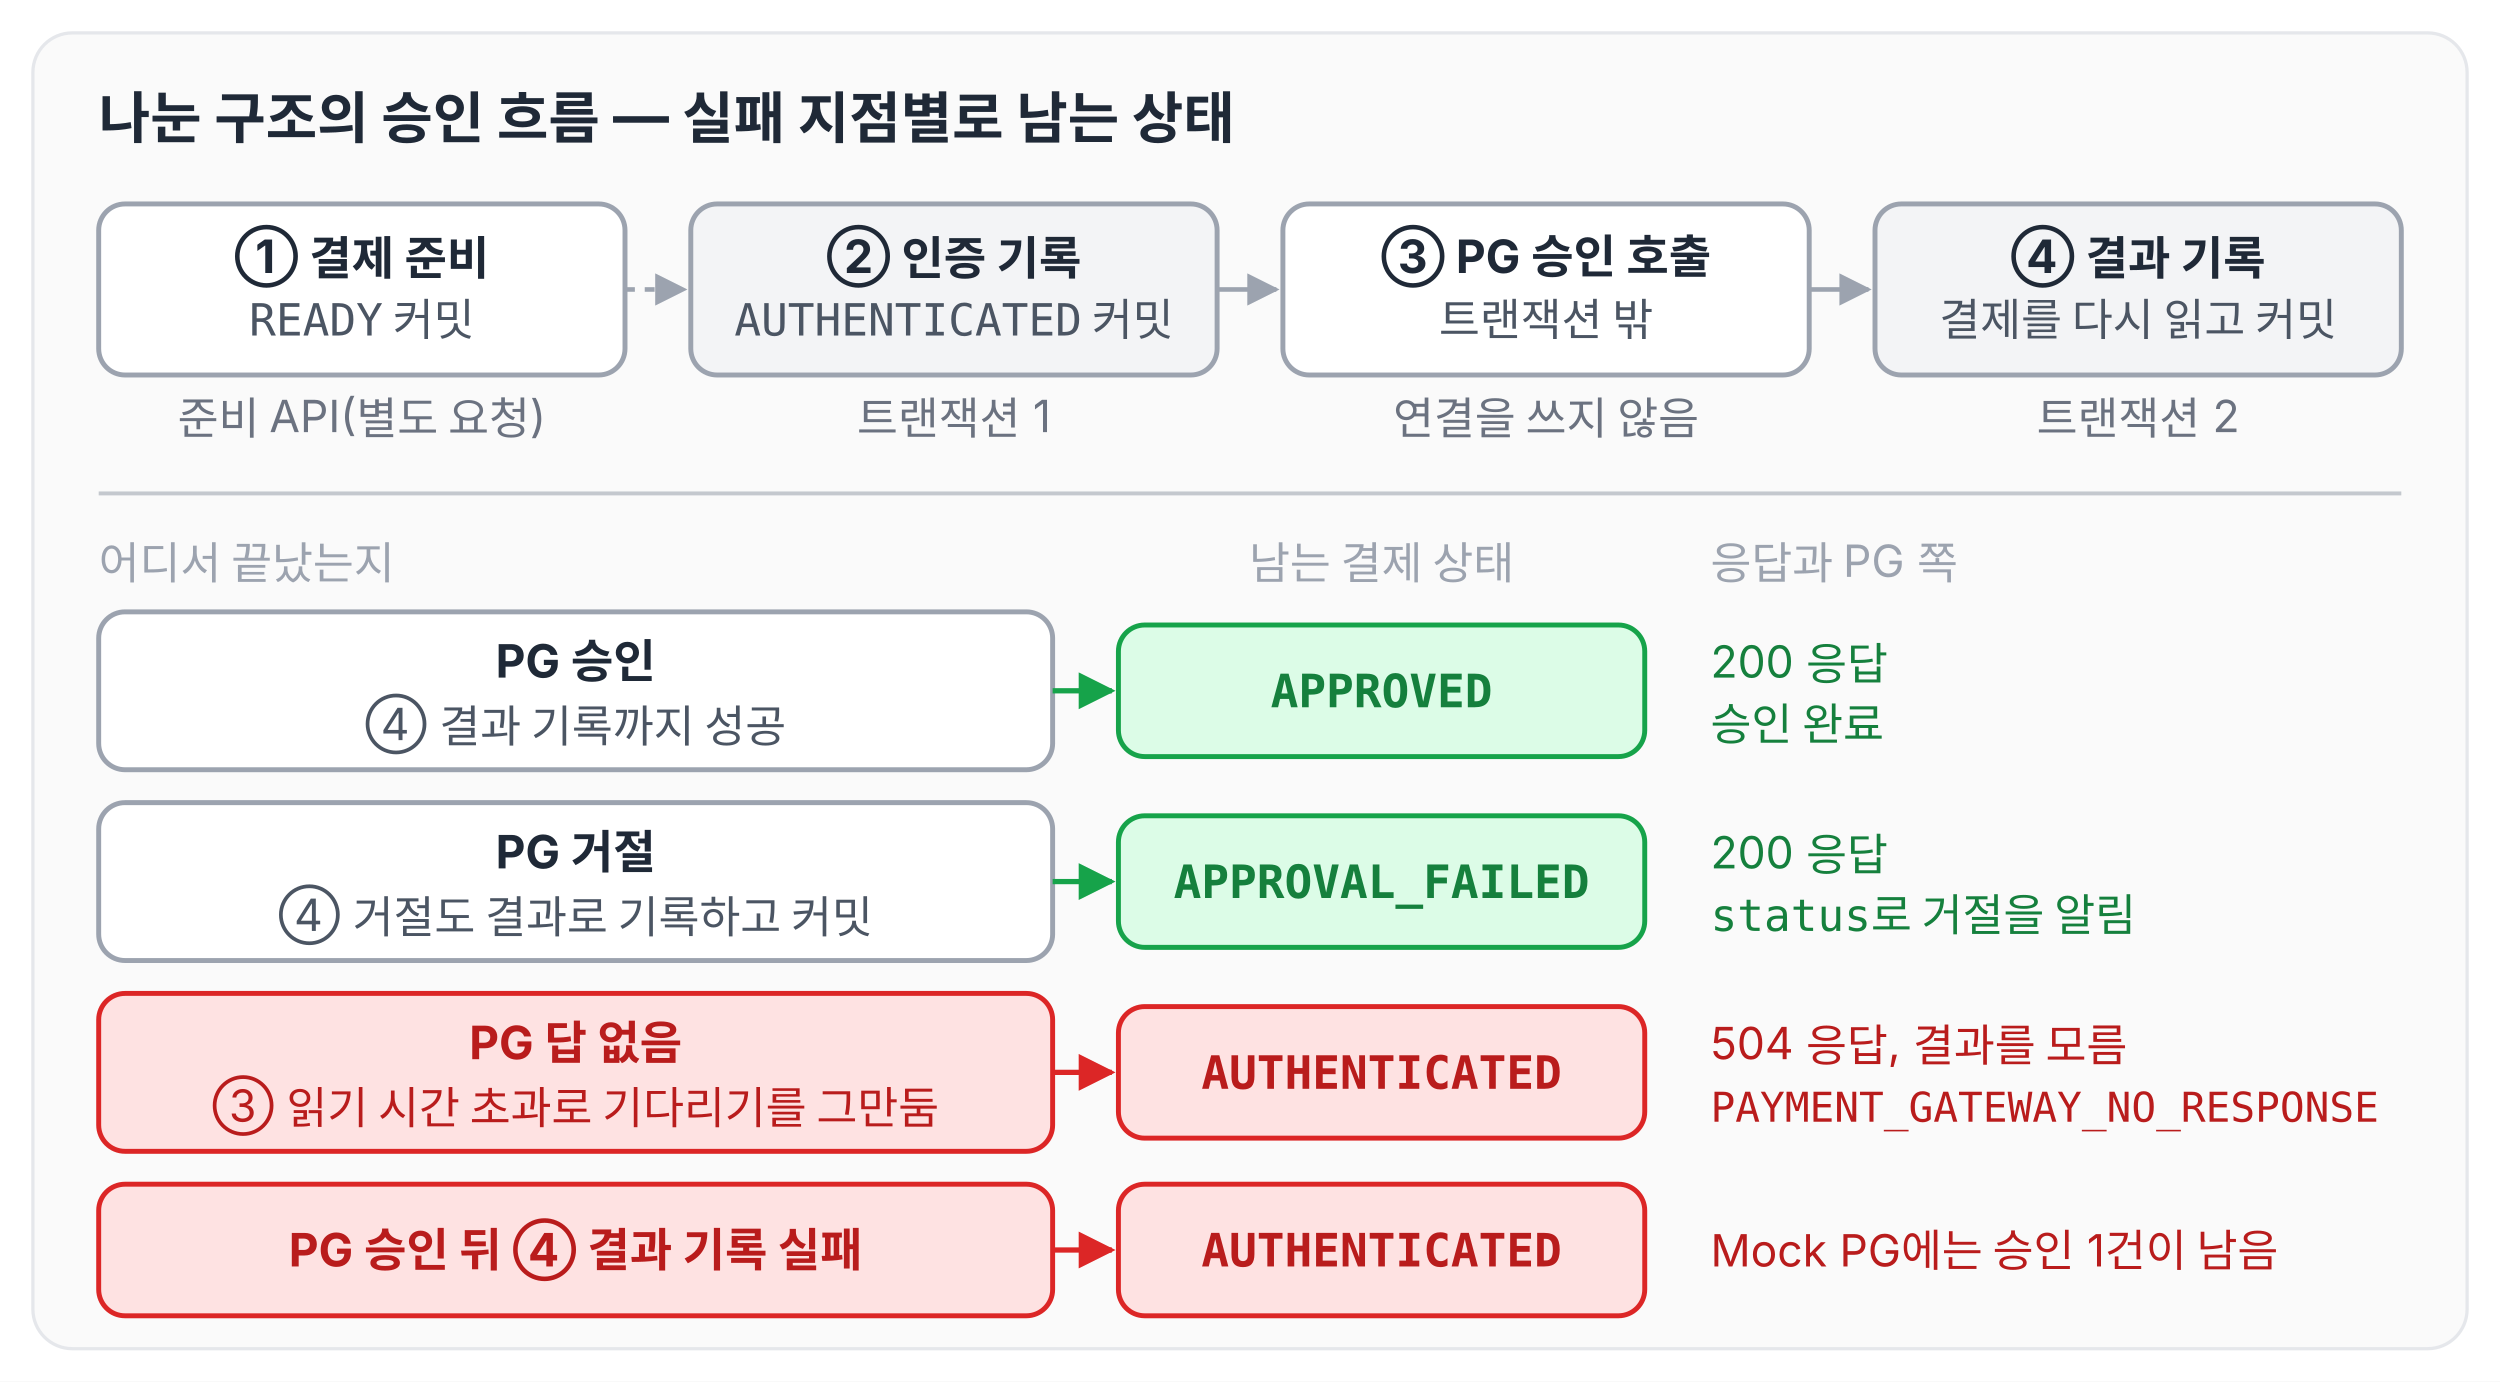
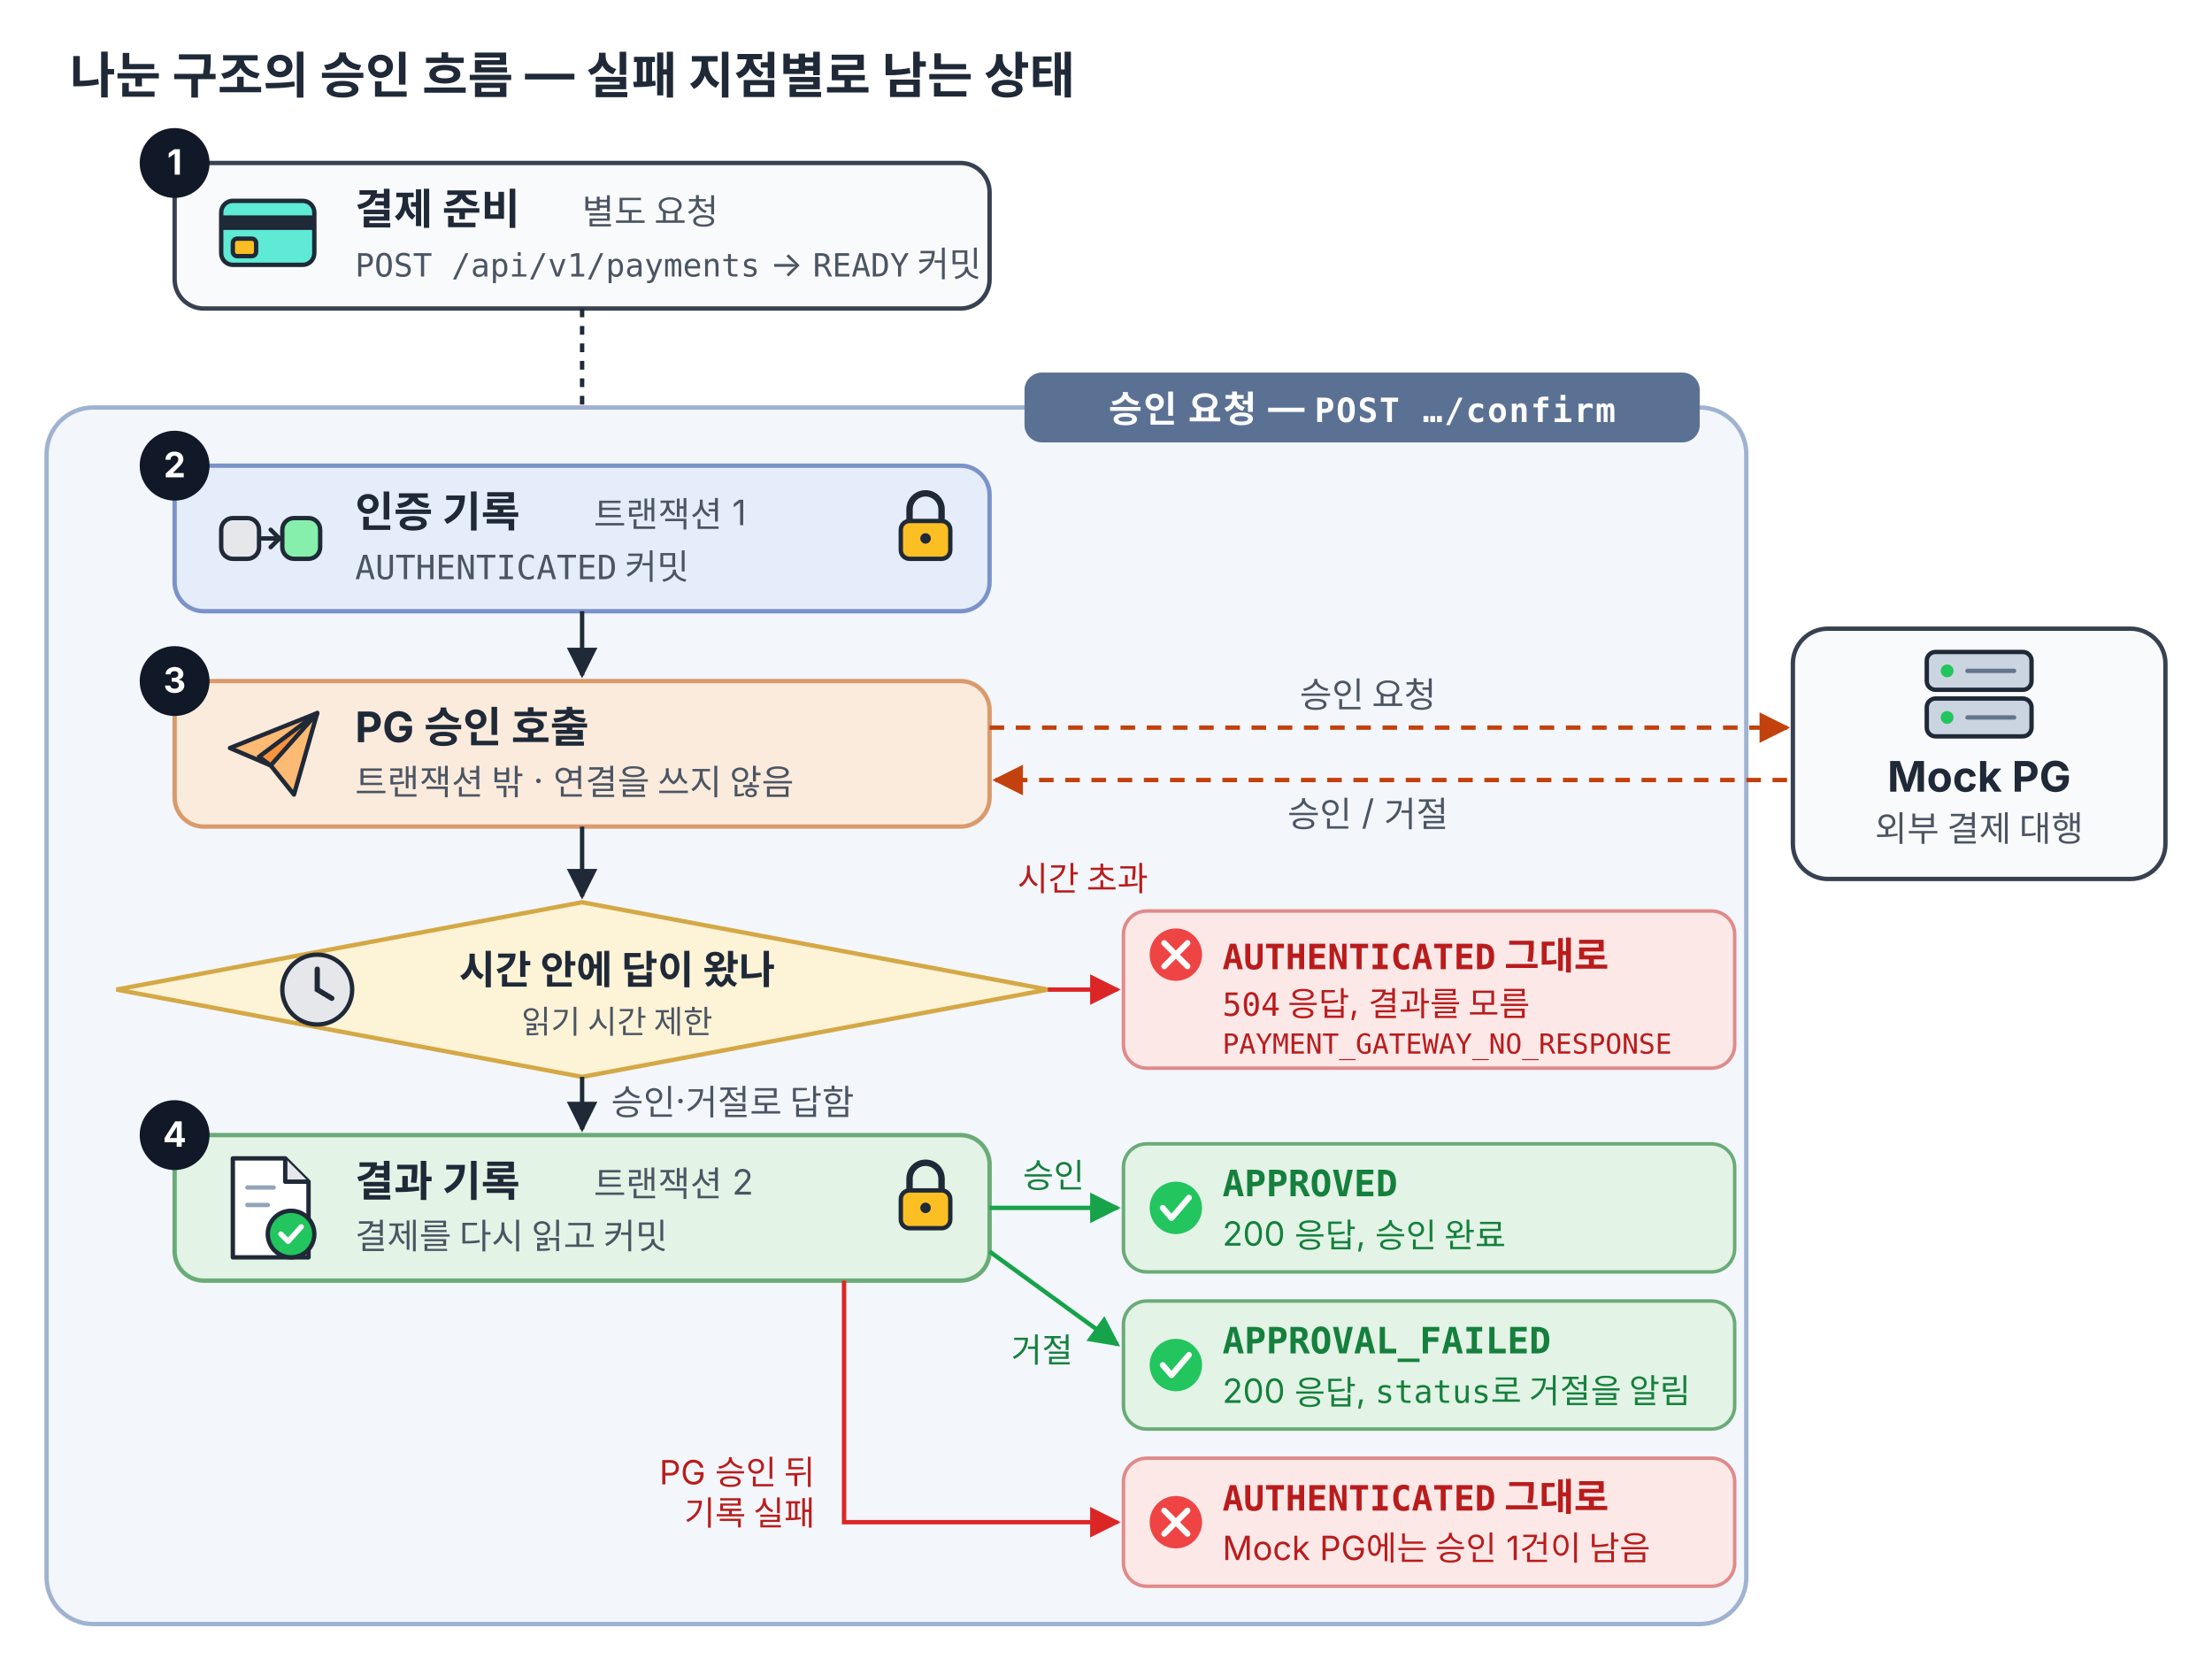
- <svg xmlns="http://www.w3.org/2000/svg" viewBox="0 0 760 420" font-family="-apple-system, 'Apple SD Gothic Neo', 'Noto Sans KR', sans-serif">
+ <svg xmlns="http://www.w3.org/2000/svg" viewBox="0 0 760 570" font-family="-apple-system, 'Apple SD Gothic Neo', 'Noto Sans KR', sans-serif">
  <style>
    .h { font-size: 17px; font-weight: 700; fill: #1f2937; }
-     .code { font-family: Menlo, Consolas, monospace; font-size: 13px; fill: #6b7280; }
-     .step { font-size: 13.5px; fill: #9ca3af; }
-     .lane { font-size: 16px; font-weight: 700; fill: #1f2937; }
-     .sub { font-size: 13.5px; fill: #6b7280; }
-     .t { font-size: 14px; font-weight: 700; fill: #1f2937; }
-     .op { font-size: 14px; font-weight: 700; fill: #1f2937; font-family: Menlo, Consolas, monospace; }
-     .val { font-size: 13.5px; fill: #4b5563; }
-     .db { font-size: 14px; font-weight: 700; fill: #374151; }
-     .box { fill: #ffffff; stroke: #9ca3af; stroke-width: 1.5; }
-     .hold { fill: #f3f4f6; stroke: #9ca3af; stroke-width: 1.5; }
-     .dbbox { fill: #f3f4f6; stroke: #d1d5db; stroke-width: 1.2; }
-     .track { fill: #ffffff; stroke: #eceef1; }
-     .axis { stroke: #c4c8ce; stroke-width: 1.2; }
-     .flow { stroke: #9ca3af; stroke-width: 1.4; fill: none; }
-     .wait { fill: #ffffff; stroke: #9ca3af; stroke-width: 1.2; stroke-dasharray: 5 4; }
-     .waitt { font-size: 13.5px; fill: #6b7280; }
-     .ok { fill: #dcfce7; stroke: #16a34a; stroke-width: 1.5; }
-     .okw { fill: #f0fdf4; stroke: #16a34a; stroke-width: 1.2; stroke-dasharray: 5 4; }
-     .okt { font-size: 14px; font-weight: 700; fill: #15803d; }
-     .okc { font-size: 14px; font-weight: 700; fill: #15803d; font-family: Menlo, Consolas, monospace; }
-     .bad { fill: #fee2e2; stroke: #dc2626; stroke-width: 1.5; }
-     .badt { font-size: 14px; font-weight: 700; fill: #b91c1c; }
-     .badc { font-size: 14px; font-weight: 700; fill: #b91c1c; font-family: Menlo, Consolas, monospace; }
-     .note { font-size: 13.5px; fill: #b91c1c; }
-     .gnote { font-size: 13.5px; fill: #15803d; }
+     .t { font-size: 14.5px; font-weight: 700; fill: #1f2937; }
+     .s { font-size: 12px; fill: #4b5563; }
+     .m { font-family: Menlo, Consolas, monospace; }
+     .lbl { font-size: 12px; fill: #4b5563; }
+     .ax { font-size: 12.5px; fill: #4b5563; font-weight: 700; }
+     .tab { font-size: 12.5px; font-weight: 700; fill: #ffffff; letter-spacing: 0.5px; }
+     .num { font-size: 12px; font-weight: 700; fill: #ffffff; }
+     .badt { font-size: 13px; font-weight: 700; fill: #b91c1c; }
+     .bads { font-size: 11.5px; fill: #b91c1c; }
+     .okt { font-size: 13px; font-weight: 700; fill: #15803d; }
+     .oks { font-size: 11.5px; fill: #15803d; }
+     .o { stroke: #1f2937; stroke-width: 1.5; stroke-linejoin: round; stroke-linecap: round; }
+     .spine { stroke: #1f2937; stroke-width: 1.5; fill: none; }
+     .run { stroke-dasharray: 5 4; animation: run 0.9s linear infinite; }
+     @keyframes run { to { stroke-dashoffset: -18; } }
+     @media (prefers-reduced-motion: reduce) { .run { animation: none; } .anim { display: none; } }
  </style>
  <defs>
-     <marker id="ar" viewBox="0 0 10 10" refX="9" refY="5" markerWidth="7" markerHeight="7" orient="auto">
-       <path d="M0,0 L10,5 L0,10 z" fill="#9ca3af" />
+     <marker id="ak" viewBox="0 0 10 10" refX="9" refY="5" markerWidth="7" markerHeight="7" orient="auto">
+       <path d="M0,0 L10,5 L0,10 z" fill="#1f2937" />
    </marker>
    <marker id="agr" viewBox="0 0 10 10" refX="9" refY="5" markerWidth="7" markerHeight="7" orient="auto">
      <path d="M0,0 L10,5 L0,10 z" fill="#16a34a" />
    </marker>
    <marker id="arr" viewBox="0 0 10 10" refX="9" refY="5" markerWidth="7" markerHeight="7" orient="auto">
      <path d="M0,0 L10,5 L0,10 z" fill="#dc2626" />
    </marker>
+     <marker id="aor" viewBox="0 0 10 10" refX="9" refY="5" markerWidth="7" markerHeight="7" orient="auto">
+       <path d="M0,0 L10,5 L0,10 z" fill="#c2410c" />
+     </marker>
+     <g id="pkt">
+       <rect x="-11" y="-8" width="22" height="16" rx="3" fill="#2dd4bf" stroke="#0f766e" stroke-width="1.5" />
+       <path d="M-10,-7 L0,1 L10,-7" fill="none" stroke="#0f766e" stroke-width="1.5" />
+     </g>
+     <g id="xmark">
+       <circle r="9" fill="#ef4444" />
+       <path d="M-4,-4 L4,4 M4,-4 L-4,4" stroke="#fff" stroke-width="2" stroke-linecap="round" />
+     </g>
+     <g id="vmark">
+       <circle r="9" fill="#22c55e" />
+       <path d="M-4.5,0 L-1.5,3.5 L4.5,-3.5" fill="none" stroke="#fff" stroke-width="2" stroke-linecap="round" stroke-linejoin="round" />
+     </g>
+     <g id="lock">
+       <path d="M-5.5,-3 v-4 a5.5,5.5 0 0 1 11,0 v4" fill="none" stroke="#1f2937" stroke-width="2.2" />
+       <rect x="-8.5" y="-3" width="17" height="13" rx="3" fill="#fbbf24" stroke="#1f2937" stroke-width="1.5" />
+       <circle cx="0" cy="3" r="1.8" fill="#1f2937" />
+     </g>
+     <g id="chips">
+       <rect x="0" y="4" width="13" height="14" rx="4" fill="#e5e7eb" stroke="#1f2937" stroke-width="1.5" />
+       <rect x="21" y="4" width="13" height="14" rx="4" fill="#86efac" stroke="#1f2937" stroke-width="1.5" />
+       <path d="M14,11 h6 M17,8 l3,3 l-3,3" fill="none" stroke="#1f2937" stroke-width="1.5" stroke-linecap="round" stroke-linejoin="round" />
+     </g>
+     <g id="plane">
+       <path d="M1,13 L31,1 L23,29 L15,19 Z" fill="#fdba74" stroke="#1f2937" stroke-width="1.5" stroke-linejoin="round" />
+       <path d="M15,19 L31,1 L11,16 Z" fill="#fb923c" stroke="#1f2937" stroke-width="1.5" stroke-linejoin="round" />
+     </g>
+     <g id="doc">
+       <path d="M0,0 h18 l8,8 v26 h-26 z" fill="#ffffff" stroke="#1f2937" stroke-width="1.5" stroke-linejoin="round" />
+       <path d="M18,0 v8 h8" fill="#e5e7eb" stroke="#1f2937" stroke-width="1.5" stroke-linejoin="round" />
+       <circle cx="20" cy="26" r="8" fill="#22c55e" stroke="#1f2937" stroke-width="1.5" />
+       <path d="M16.5,26 l2.5,2.5 l4.5,-5" fill="none" stroke="#fff" stroke-width="1.8" stroke-linecap="round" stroke-linejoin="round" />
+       <path d="M5,10 h9 M5,16 h7" stroke="#94a3b8" stroke-width="1.5" stroke-linecap="round" />
+     </g>
+     <g id="db">
+       <path d="M0,4 v16 a11,4 0 0 0 22,0 v-16 a11,4 0 0 1 -22,0 z" fill="#60a5fa" stroke="#1f2937" stroke-width="1.5" />
+       <path d="M0,12 a11,4 0 0 0 22,0" fill="none" stroke="#1f2937" stroke-width="1.5" />
+       <ellipse cx="11" cy="4" rx="11" ry="4" fill="#bfdbfe" stroke="#1f2937" stroke-width="1.5" />
+     </g>
+     <g id="srv">
+       <rect x="0" y="0" width="36" height="13" rx="3" fill="#cbd5e1" stroke="#1f2937" stroke-width="1.5" />
+       <rect x="0" y="16" width="36" height="13" rx="3" fill="#cbd5e1" stroke="#1f2937" stroke-width="1.5" />
+       <circle cx="7" cy="6.5" r="2.2" fill="#22c55e" />
+       <circle cx="7" cy="22.5" r="2.2" fill="#22c55e" />
+       <path d="M14,6.5 h16 M14,22.5 h16" stroke="#64748b" stroke-width="1.5" stroke-linecap="round" />
+     </g>
+     <g id="clock">
+       <circle cx="13" cy="13" r="12" fill="#e5e7eb" stroke="#1f2937" stroke-width="1.5" />
+       <path d="M13,6 V13 L18,16" fill="none" stroke="#1f2937" stroke-width="1.8" stroke-linecap="round" />
+     </g>
  </defs>
-   <rect width="760" height="420" fill="#ffffff" />
-   <rect x="10" y="10" width="740" height="400" rx="12" fill="#fafafa" stroke="#e5e7eb" />
-   <text x="30" y="42" class="h">나눈 구조의 승인 흐름 — 실패 지점별로 남는 상태</text>
-   <rect x="30" y="62" width="160" height="52" rx="8" class="box" />
-   <text x="110" y="83" class="t" text-anchor="middle">① 결제 준비</text>
-   <text x="110" y="102" class="val" text-anchor="middle">
-     <tspan font-family="Menlo, Consolas, monospace">READY</tspan> 커밋</text>
-   <rect x="210" y="62" width="160" height="52" rx="8" class="hold" />
-   <text x="290" y="83" class="t" text-anchor="middle">② 인증 기록</text>
-   <text x="290" y="102" class="val" text-anchor="middle">
-     <tspan font-family="Menlo, Consolas, monospace">AUTHENTICATED</tspan> 커밋</text>
-   <rect x="390" y="62" width="160" height="52" rx="8" class="box" />
-   <text x="470" y="83" class="t" text-anchor="middle">③ PG 승인 호출</text>
-   <text x="470" y="102" class="val" text-anchor="middle">트랜잭션 밖</text>
-   <rect x="570" y="62" width="160" height="52" rx="8" class="hold" />
-   <text x="650" y="83" class="t" text-anchor="middle">④ 결과 기록</text>
-   <text x="650" y="102" class="val" text-anchor="middle">결제를 다시 읽고 커밋</text>
-   <line x1="190" y1="88" x2="208" y2="88" class="flow" stroke-dasharray="3 3" marker-end="url(#ar)" />
-   <line x1="370" y1="88" x2="388" y2="88" class="flow" marker-end="url(#ar)" />
-   <line x1="550" y1="88" x2="568" y2="88" class="flow" marker-end="url(#ar)" />
-   <text x="110" y="132" class="sub" text-anchor="middle">준비 API(별도 요청)</text>
-   <text x="290" y="132" class="sub" text-anchor="middle">트랜잭션 1</text>
-   <text x="470" y="132" class="sub" text-anchor="middle">연결을 쓰지 않음</text>
-   <text x="650" y="132" class="sub" text-anchor="middle">트랜잭션 2</text>
-   <line x1="30" y1="150" x2="730" y2="150" class="axis" />
-   <text x="30" y="176" class="step">어디서 끝났는지</text>
-   <text x="420" y="176" class="step" text-anchor="middle">남는 결제 상태</text>
-   <text x="520" y="176" class="step">응답과 PG 쪽</text>
-   <rect x="30" y="186" width="290" height="48" rx="8" class="box" />
-   <text x="175" y="206" class="t" text-anchor="middle">PG 승인</text>
-   <text x="175" y="225" class="val" text-anchor="middle">④ 결과 기록까지 성공</text>
-   <line x1="320" y1="210" x2="338" y2="210" stroke="#16a34a" stroke-width="1.6" marker-end="url(#agr)" />
-   <rect x="340" y="190" width="160" height="40" rx="8" class="ok" />
-   <text x="420" y="215" class="okc" text-anchor="middle">APPROVED</text>
-   <text x="520" y="206" class="gnote">200 응답</text>
-   <text x="520" y="225" class="gnote">승인 완료</text>
-   <rect x="30" y="244" width="290" height="48" rx="8" class="box" />
-   <text x="175" y="264" class="t" text-anchor="middle">PG 거절</text>
-   <text x="175" y="283" class="val" text-anchor="middle">④ 거절도 결과로 기록하고 커밋</text>
-   <line x1="320" y1="268" x2="338" y2="268" stroke="#16a34a" stroke-width="1.6" marker-end="url(#agr)" />
-   <rect x="340" y="248" width="160" height="40" rx="8" class="ok" />
-   <text x="420" y="273" class="okc" text-anchor="middle">APPROVAL_FAILED</text>
-   <text x="520" y="264" class="gnote">200 응답</text>
-   <text x="520" y="283" class="gnote">
-     <tspan font-family="Menlo, Consolas, monospace">status</tspan>로 거절을 알림</text>
-   <rect x="30" y="302" width="290" height="48" rx="8" class="bad" />
-   <text x="175" y="322" class="badt" text-anchor="middle">PG 답 없음</text>
-   <text x="175" y="341" class="note" text-anchor="middle">③ 읽기 시간 초과로 기다리기를 그만둠</text>
-   <line x1="320" y1="326" x2="338" y2="326" stroke="#dc2626" stroke-width="1.6" marker-end="url(#arr)" />
-   <rect x="340" y="306" width="160" height="40" rx="8" class="bad" />
-   <text x="420" y="331" class="badc" text-anchor="middle">AUTHENTICATED</text>
-   <text x="520" y="322" class="note">504 응답, 결과를 모름</text>
-   <text x="520" y="341" class="note" style="font-family: Menlo, Consolas, monospace; font-size: 12.5px">PAYMENT_GATEWAY_NO_RESPONSE</text>
-   <rect x="30" y="360" width="290" height="40" rx="8" class="bad" />
-   <text x="175" y="385" class="badt" text-anchor="middle">PG 승인 뒤 ④ 결과 기록 실패</text>
-   <line x1="320" y1="380" x2="338" y2="380" stroke="#dc2626" stroke-width="1.6" marker-end="url(#arr)" />
-   <rect x="340" y="360" width="160" height="40" rx="8" class="bad" />
-   <text x="420" y="385" class="badc" text-anchor="middle">AUTHENTICATED</text>
-   <text x="520" y="385" class="note">Mock PG에는 승인 1건이 남음</text>
+   <rect width="760" height="570" fill="#ffffff" />
+   <text x="24" y="32" class="h">나눈 구조의 승인 흐름 — 실패 지점별로 남는 상태</text>
+   <g transform="translate(0,10)">
+     <rect x="60" y="46" width="280" height="50" rx="10" fill="#f9fafb" stroke="#374151" stroke-width="1.5" />
+     <rect x="60" y="46" width="280" height="50" rx="10" fill="none" stroke="#2563eb" stroke-width="3.5" opacity="0" class="anim">
+       <animate attributeName="opacity" dur="8s" repeatCount="indefinite" values="0;0;1;1;0;0" keyTimes="0;0;0.005;0.04;0.05;1" />
+     </rect>
+     <circle cx="60" cy="46" r="12" fill="#111827" />
+     <text x="60" y="50" class="num" text-anchor="middle">1</text>
+     <g transform="translate(76,56)">
+       <rect x="0" y="3" width="32" height="22" rx="4" fill="#5eead4" class="o" />
+       <rect x="0" y="8" width="32" height="5" fill="#1f2937" />
+       <rect x="4" y="16" width="8" height="6" rx="1.5" fill="#fbbf24" class="o" stroke-width="1" />
+     </g>
+     <text x="122" y="67" class="t">결제 준비</text>
+     <text x="200" y="67" class="lbl">별도 요청</text>
+     <text x="122" y="85" class="s">
+       <tspan font-family="Menlo, Consolas, monospace" font-size="11px">POST /api/v1/payments</tspan> → <tspan font-family="Menlo, Consolas, monospace" font-size="11px">READY</tspan> 커밋</text>
+     <line x1="200" y1="96" x2="200" y2="148" stroke="#1f2937" stroke-width="1.5" stroke-dasharray="3 3" marker-end="url(#ak)" />
+     <rect x="16" y="130" width="584" height="418" rx="16" fill="#f3f6fb" stroke="#9fb3d1" stroke-width="1.5" />
+     <rect x="352" y="118" width="232" height="24" rx="6" fill="#5b7194" />
+     <text x="468" y="135" class="tab" text-anchor="middle">승인 요청 — <tspan font-family="Menlo, Consolas, monospace" font-size="11.5px">POST …/confirm</tspan>
+     </text>
+     <rect x="60" y="150" width="280" height="50" rx="10" fill="#e6edfa" stroke="#7b93c9" stroke-width="1.5" />
+     <rect x="60" y="150" width="280" height="50" rx="10" fill="none" stroke="#2563eb" stroke-width="3.5" opacity="0" class="anim">
+       <animate attributeName="opacity" dur="8s" repeatCount="indefinite" values="0;0;1;1;0;0" keyTimes="0;0.059;0.064;0.114;0.123;1" />
+     </rect>
+     <circle cx="60" cy="150" r="12" fill="#111827" />
+     <text x="60" y="154" class="num" text-anchor="middle">2</text>
+     <use href="#chips" x="76" y="164" />
+     <text x="122" y="171" class="t">인증 기록</text>
+     <text x="204" y="171" class="lbl">트랜잭션 1</text>
+     <text x="122" y="189" class="s">
+       <tspan font-family="Menlo, Consolas, monospace" font-size="11.5px">AUTHENTICATED</tspan> 커밋</text>
+     <use href="#lock" x="318" y="172" />
+     <line x1="200" y1="200" x2="200" y2="222" class="spine" marker-end="url(#ak)" />
+     <rect x="60" y="224" width="280" height="50" rx="10" fill="#fbebdd" stroke="#d99a6c" stroke-width="1.5" />
+     <rect x="60" y="224" width="280" height="50" rx="10" fill="none" stroke="#ea580c" stroke-width="3.5" opacity="0" class="anim">
+       <animate attributeName="opacity" dur="8s" repeatCount="indefinite" values="0;0;1;1;0;0" keyTimes="0;0.094;0.099;0.553;0.563;1" />
+     </rect>
+     <circle cx="60" cy="224" r="12" fill="#111827" />
+     <text x="60" y="228" class="num" text-anchor="middle">3</text>
+     <g transform="translate(78,234)">
+       <use href="#plane" />
+     </g>
+     <text x="122" y="245" class="t">PG 승인 호출</text>
+     <text x="122" y="263" class="s">트랜잭션 밖 · 연결을 쓰지 않음</text>
+     <line x1="340" y1="240" x2="614" y2="240" stroke="#c2410c" stroke-width="1.5" class="run" marker-end="url(#aor)" />
+     <text x="470" y="233" class="lbl" text-anchor="middle">승인 요청</text>
+     <line x1="614" y1="258" x2="342" y2="258" stroke="#c2410c" stroke-width="1.5" class="run" marker-end="url(#aor)" />
+     <text x="470" y="274" class="lbl" text-anchor="middle">승인 / 거절</text>
+     <line x1="200" y1="274" x2="200" y2="298" class="spine" marker-end="url(#ak)" />
+     <rect x="616" y="206" width="128" height="86" rx="12" fill="#f9fafb" stroke="#374151" stroke-width="1.5" />
+     <rect x="616" y="206" width="128" height="86" rx="12" fill="none" stroke="#ea580c" stroke-width="3.5" opacity="0" class="anim">
+       <animate attributeName="opacity" dur="8s" repeatCount="indefinite" values="0;0;1;1;0;0" keyTimes="0;0.32;0.325;0.455;0.465;1" />
+     </rect>
+     <use href="#srv" x="662" y="214" />
+     <text x="680" y="262" class="t" text-anchor="middle">Mock PG</text>
+     <text x="680" y="279" class="s" text-anchor="middle">외부 결제 대행</text>
+     <polygon points="200,300 360,330 200,360 40,330" fill="#fdf3d7" stroke="#d4a845" stroke-width="1.5" />
+     <polygon points="200,300 360,330 200,360 40,330" fill="none" stroke="#d97706" stroke-width="3.5" opacity="0" class="anim">
+       <animate attributeName="opacity" dur="8s" repeatCount="indefinite" values="0;0;1;1;0;0" keyTimes="0;0.665;0.67;0.72;0.73;1" />
+     </polygon>
+     <use href="#clock" x="96" y="317" />
+     <text x="212" y="328" class="t" text-anchor="middle" style="font-size: 13.5px">시간 안에 답이 왔나</text>
+     <text x="212" y="345" class="s" text-anchor="middle" style="font-size: 11px">읽기 시간 제한</text>
+     <path d="M360,330 L384,330" fill="none" stroke="#dc2626" stroke-width="1.5" marker-end="url(#arr)" />
+     <text x="372" y="296" class="bads" text-anchor="middle">시간 초과</text>
+     <rect x="386" y="303" width="210" height="54" rx="8" fill="#fde8e8" stroke="#e08a8a" stroke-width="1.2" />
+     <use href="#xmark" x="404" y="318" />
+     <text x="420" y="323" class="badt">
+       <tspan font-family="Menlo, Consolas, monospace" font-size="12px">AUTHENTICATED</tspan> 그대로</text>
+     <text x="420" y="339" class="bads">
+       <tspan font-family="Menlo, Consolas, monospace" font-size="11px">504</tspan> 응답, 결과를 모름</text>
+     <text x="420" y="352" class="bads m" style="font-size: 9.5px">PAYMENT_GATEWAY_NO_RESPONSE</text>
+     <line x1="200" y1="360" x2="200" y2="378" class="spine" marker-end="url(#ak)" />
+     <text x="210" y="373" class="lbl">승인·거절로 답함</text>
+     <rect x="60" y="380" width="280" height="50" rx="10" fill="#e3f3e6" stroke="#6aab78" stroke-width="1.5" />
+     <rect x="60" y="380" width="280" height="50" rx="10" fill="none" stroke="#16a34a" stroke-width="3.5" opacity="0" class="anim">
+       <animate attributeName="opacity" dur="8s" repeatCount="indefinite" values="0;0;1;1;0;0" keyTimes="0;0.706;0.711;0.8;0.81;1" />
+     </rect>
+     <circle cx="60" cy="380" r="12" fill="#111827" />
+     <text x="60" y="384" class="num" text-anchor="middle">4</text>
+     <use href="#doc" x="80" y="388" />
+     <text x="122" y="401" class="t">결과 기록</text>
+     <text x="204" y="401" class="lbl">트랜잭션 2</text>
+     <text x="122" y="419" class="s">결제를 다시 읽고 커밋</text>
+     <use href="#lock" x="318" y="402" />
+     <path d="M340,405 L384,405" fill="none" stroke="#16a34a" stroke-width="1.5" marker-end="url(#agr)" />
+     <text x="362" y="398" class="oks" text-anchor="middle">승인</text>
+     <rect x="386" y="383" width="210" height="44" rx="8" fill="#e3f3e6" stroke="#6aab78" stroke-width="1.2" />
+     <rect x="386" y="383" width="210" height="44" rx="8" fill="none" stroke="#16a34a" stroke-width="3" opacity="0" class="anim">
+       <animate attributeName="opacity" dur="8s" repeatCount="indefinite" values="0;0;1;1;0;0" keyTimes="0;0.855;0.86;0.97;0.98;1" />
+     </rect>
+     <use href="#vmark" x="404" y="405" />
+     <text x="420" y="401" class="okt">
+       <tspan font-family="Menlo, Consolas, monospace" font-size="12.5px">APPROVED</tspan>
+     </text>
+     <text x="420" y="418" class="oks">200 응답, 승인 완료</text>
+     <path d="M340,420 L384,452" fill="none" stroke="#16a34a" stroke-width="1.5" marker-end="url(#agr)" />
+     <text x="358" y="458" class="oks" text-anchor="middle">거절</text>
+     <rect x="386" y="437" width="210" height="44" rx="8" fill="#e3f3e6" stroke="#6aab78" stroke-width="1.2" />
+     <use href="#vmark" x="404" y="459" />
+     <text x="420" y="455" class="okt">
+       <tspan font-family="Menlo, Consolas, monospace" font-size="12.5px">APPROVAL_FAILED</tspan>
+     </text>
+     <text x="420" y="472" class="oks">200 응답, <tspan font-family="Menlo, Consolas, monospace" font-size="11px">status</tspan>로 거절을 알림</text>
+     <path d="M290,430 V513 H384" fill="none" stroke="#dc2626" stroke-width="1.5" marker-end="url(#arr)" />
+     <text x="280" y="500" class="bads" text-anchor="end">PG 승인 뒤</text>
+     <text x="280" y="514" class="bads" text-anchor="end">기록 실패</text>
+     <rect x="386" y="491" width="210" height="44" rx="8" fill="#fde8e8" stroke="#e08a8a" stroke-width="1.2" />
+     <use href="#xmark" x="404" y="513" />
+     <text x="420" y="509" class="badt">
+       <tspan font-family="Menlo, Consolas, monospace" font-size="12px">AUTHENTICATED</tspan> 그대로</text>
+     <text x="420" y="526" class="bads">Mock PG에는 승인 1건이 남음</text>
+     <g class="anim" opacity="0">
+       <use href="#pkt" />
+       <animateMotion dur="8s" repeatCount="indefinite" calcMode="linear" path="M200,96 V240 H600 V258 H200 V405 H470" keyPoints="0;0;0.057;0.104;0.401;0.401;0.75;0.804;1;1" keyTimes="0;0.02;0.064;0.099;0.325;0.405;0.67;0.711;0.86;1" />
+       <animate attributeName="opacity" dur="8s" repeatCount="indefinite" values="0;0;1;1;0;0" keyTimes="0;0.015;0.02;0.86;0.875;1" />
+     </g>
+   </g>
</svg>
